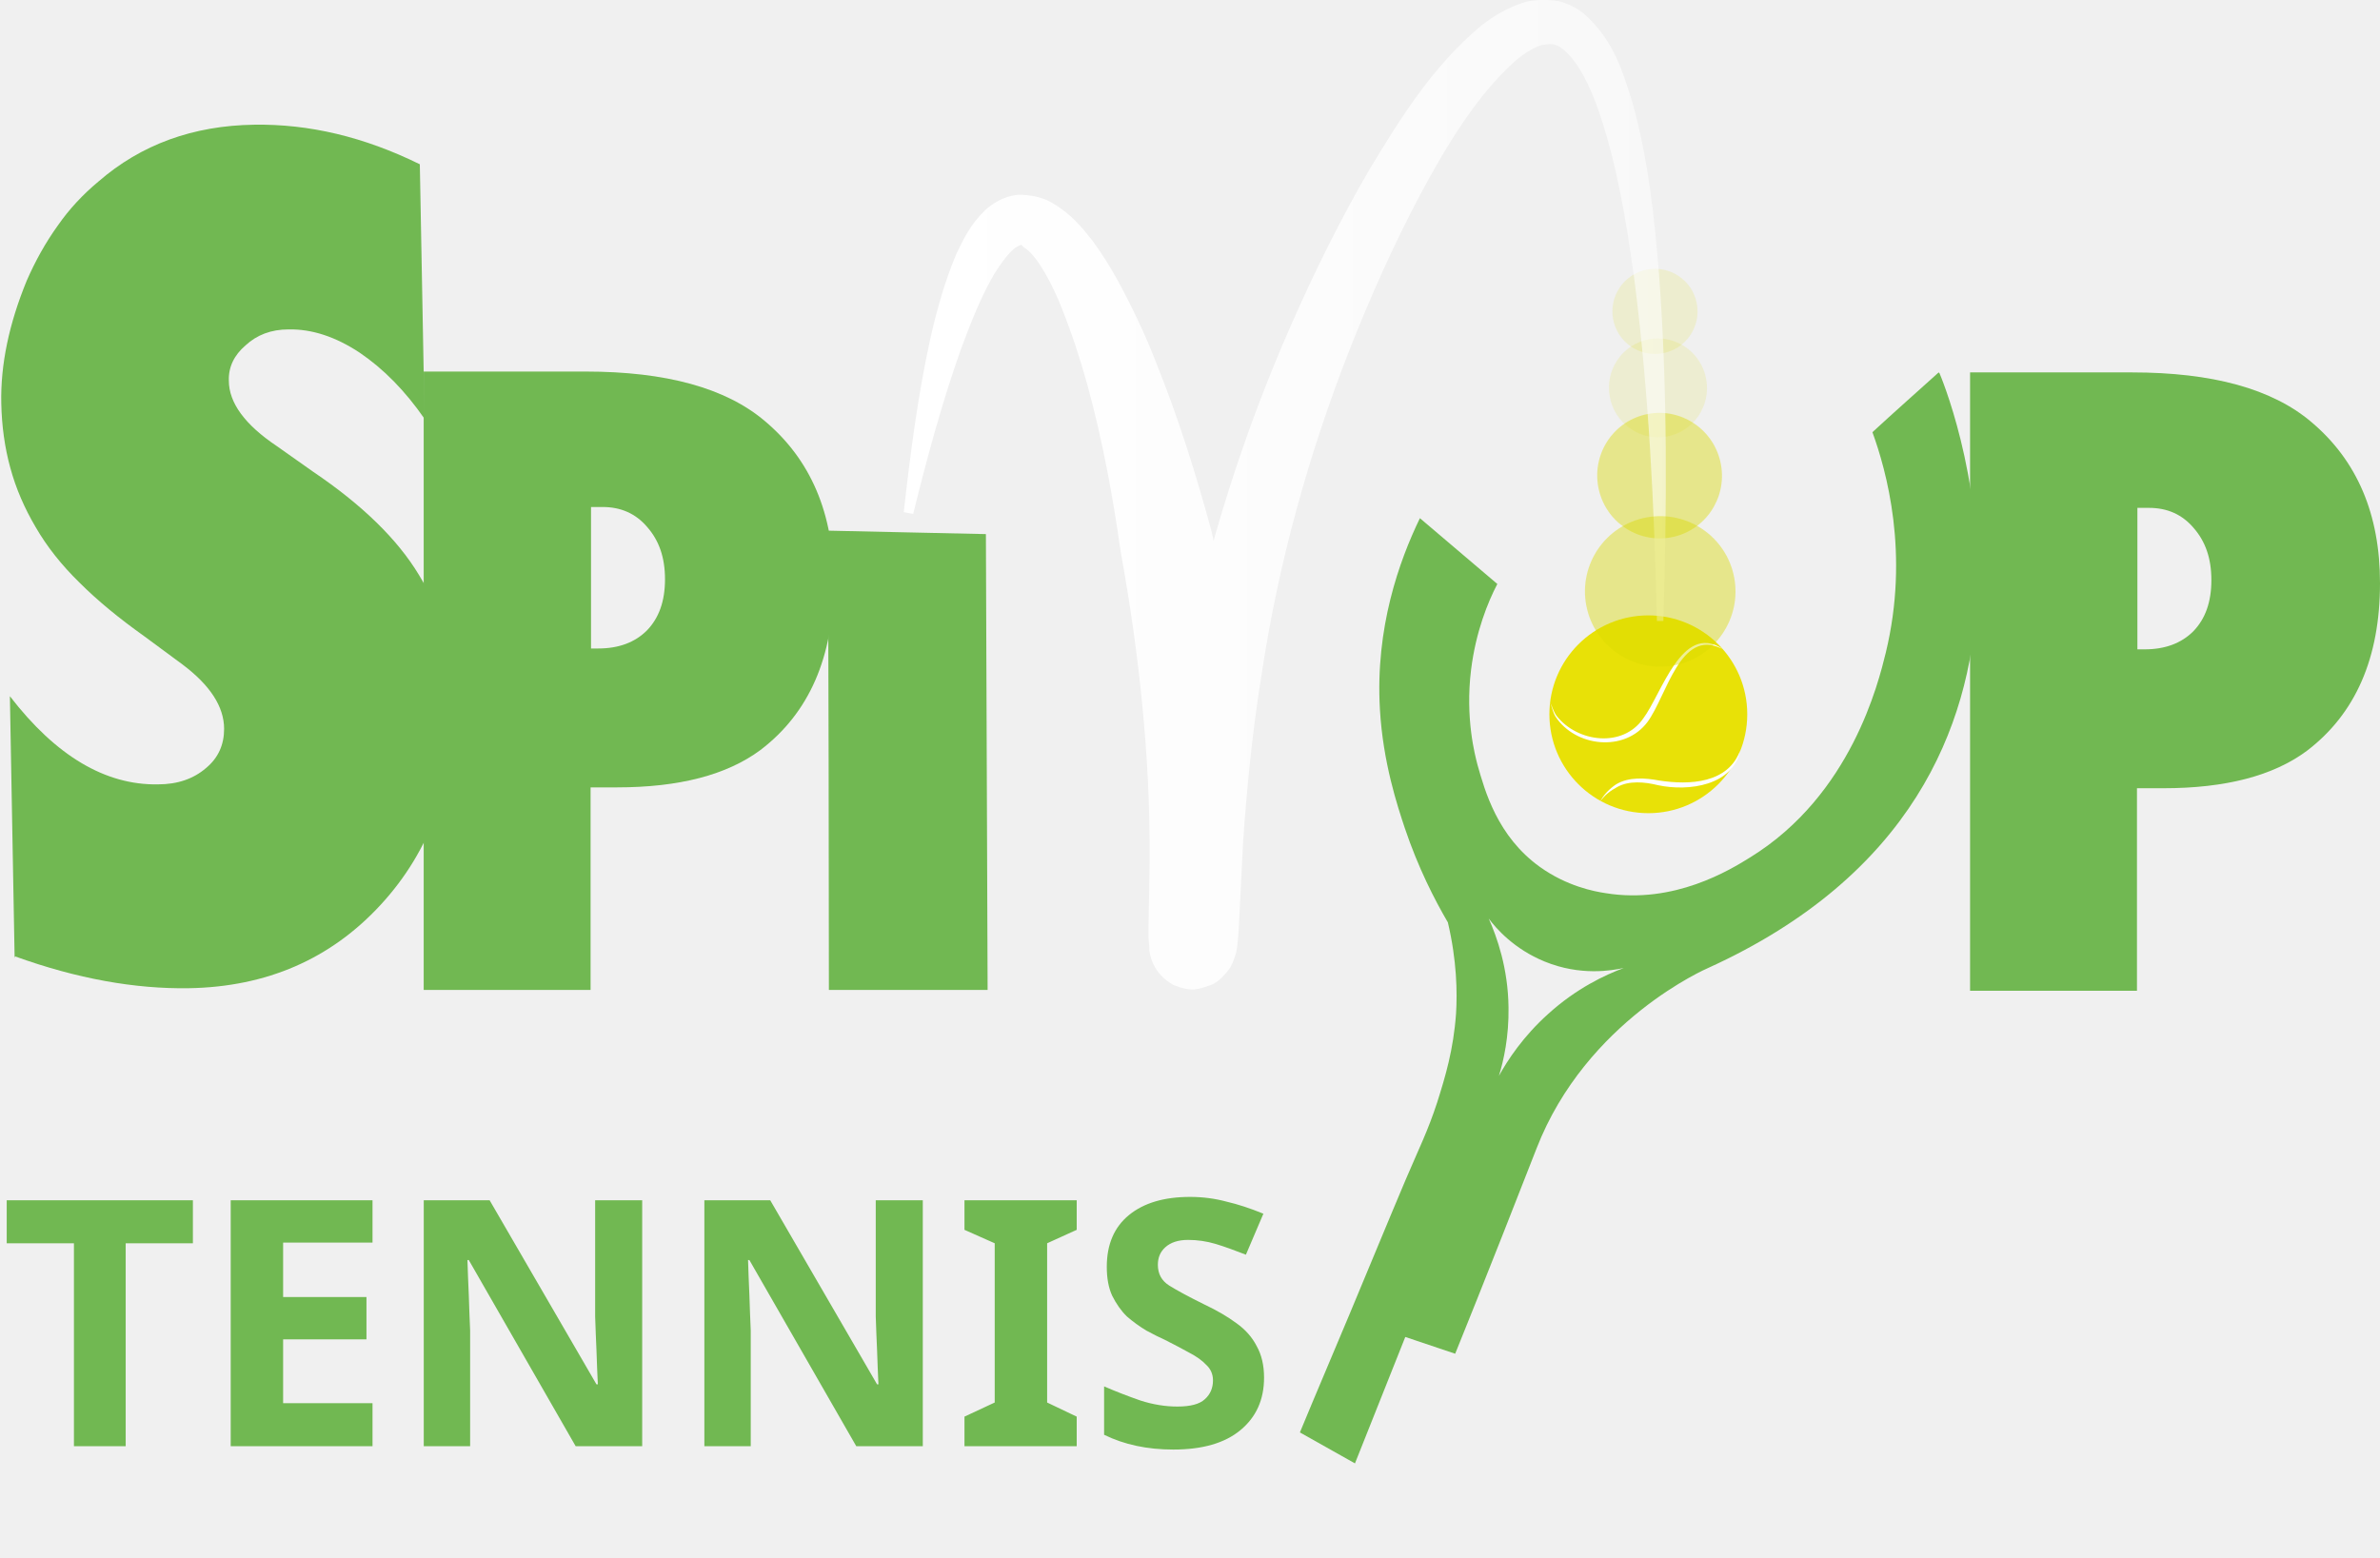
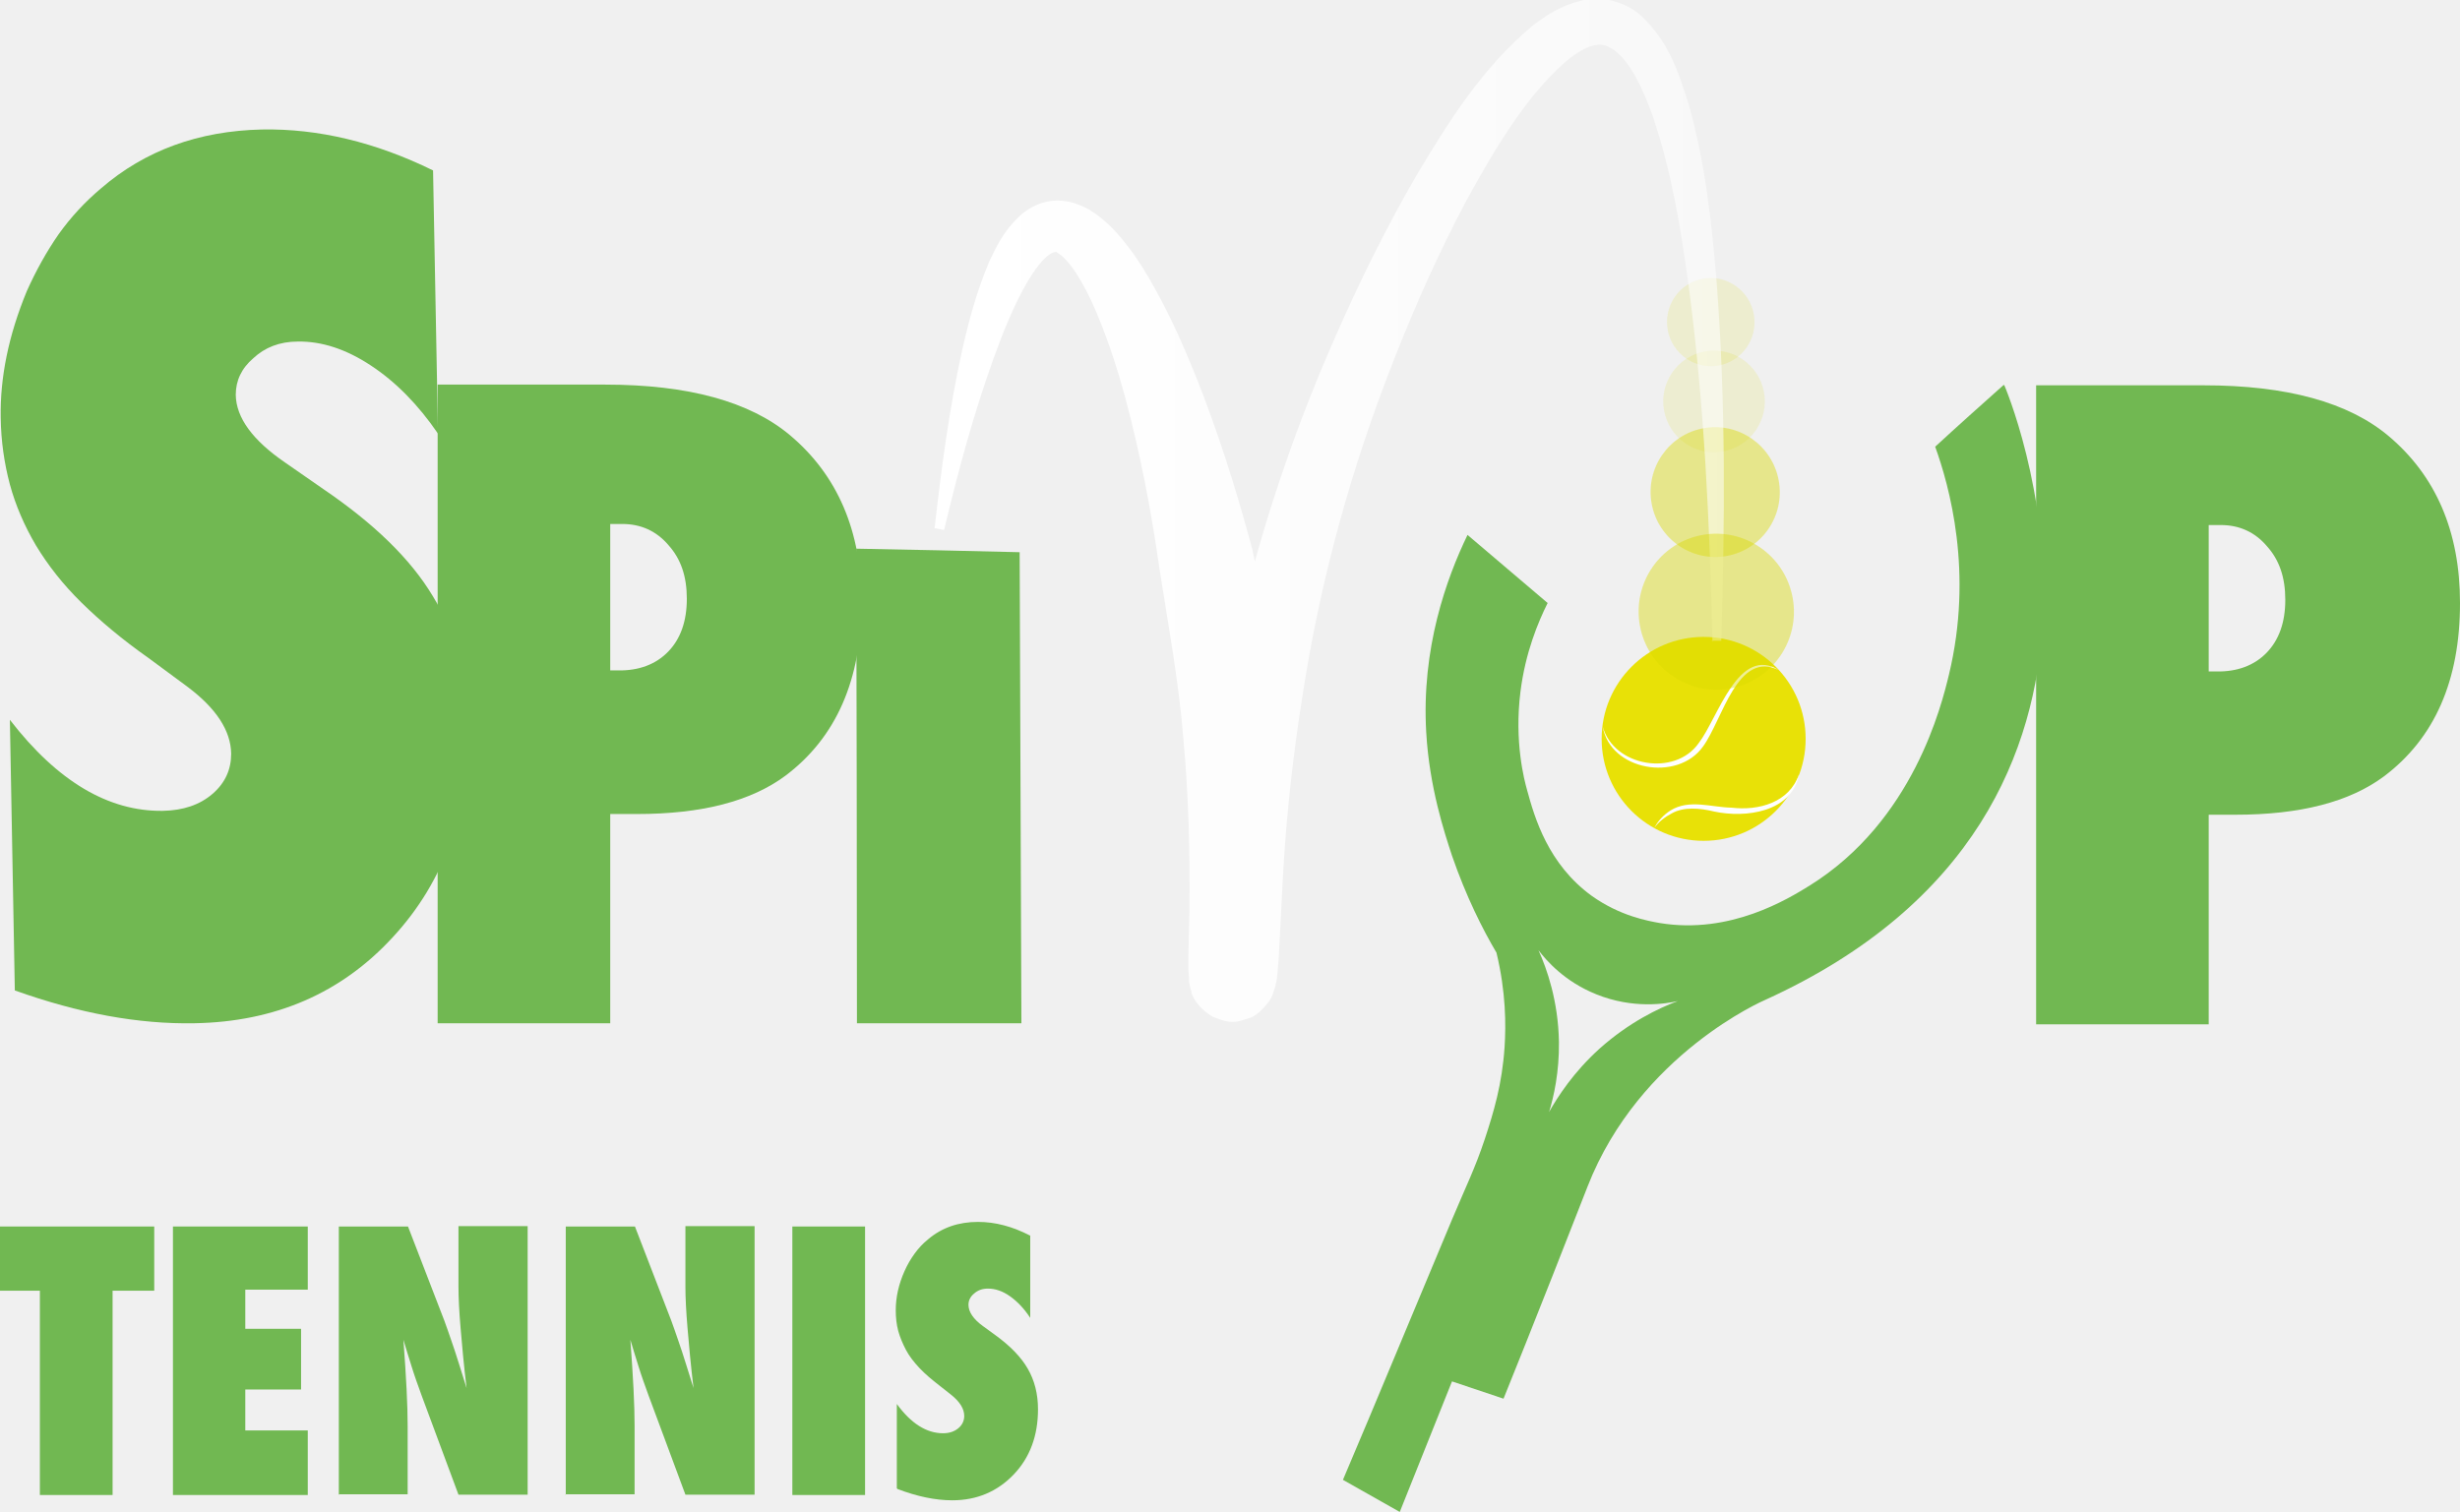
- <svg xmlns="http://www.w3.org/2000/svg" id="Livello_2" data-name="Livello 2" viewBox="0 0 55.33 36.22">
+ <svg xmlns="http://www.w3.org/2000/svg" id="Livello_2" data-name="Livello 2" viewBox="0 0 69.7 42.84">
  <defs>
    <style>
      .cls-1 {
-         font-family: Futura-CondensedExtraBold, Futura;
-         font-size: 8.02px;
-         font-weight: 700;
+         fill: #e8e107;
      }

-       .cls-1, .cls-2 {
+       .cls-2 {
+         fill: #fff;
+       }
+ 
+       .cls-3 {
        fill: #71b852;
      }

-       .cls-3 {
-         fill: #e8e107;
-       }
- 
      .cls-4 {
-         fill: #fff;
+         fill: url(#Sfumatura_senza_nome_101);
      }

      .cls-5 {
        opacity: .13;
      }

      .cls-5, .cls-6, .cls-7 {
        fill: #dada00;
      }

      .cls-6 {
        opacity: .14;
      }

      .cls-7 {
        opacity: .42;
      }
- 
-       .cls-8 {
-         fill: url(#Sfumatura_senza_nome_95);
-       }
    </style>
-     <linearGradient id="Sfumatura_senza_nome_95" data-name="Sfumatura senza nome 95" x1="20.03" y1="11.51" x2="39.74" y2="11.51" gradientUnits="userSpaceOnUse">
+     <linearGradient id="Sfumatura_senza_nome_101" data-name="Sfumatura senza nome 101" x1="25.26" y1="14.48" x2="50.04" y2="14.48" gradientUnits="userSpaceOnUse">
      <stop offset="0" stop-color="#fff" />
      <stop offset=".14" stop-color="#fff" stop-opacity=".97" />
      <stop offset=".35" stop-color="#fff" stop-opacity=".89" />
      <stop offset=".61" stop-color="#fff" stop-opacity=".75" />
      <stop offset=".9" stop-color="#fff" stop-opacity=".57" />
      <stop offset="1" stop-color="#fff" stop-opacity=".5" />
    </linearGradient>
  </defs>
  <g id="Livello_1-2" data-name="Livello 1">
    <g>
-       <path class="cls-2" d="M.34,22.28l-.11-6.09c1.07,1.39,2.22,2.07,3.44,2.05,.46,0,.83-.13,1.12-.38,.29-.24,.42-.55,.42-.91,0-.52-.33-1.02-.97-1.5l-.88-.65c-.59-.42-1.09-.83-1.51-1.25-.42-.41-.76-.84-1.02-1.29-.26-.44-.46-.9-.59-1.38-.13-.47-.2-.98-.21-1.5-.02-.9,.18-1.85,.59-2.85,.2-.46,.44-.89,.72-1.28,.27-.39,.59-.73,.95-1.03,.99-.86,2.2-1.3,3.62-1.32,1.27-.02,2.55,.28,3.85,.92l.11,5.92c-.45-.65-.95-1.16-1.51-1.54-.56-.37-1.11-.55-1.65-.54-.41,0-.74,.13-1,.37-.27,.23-.4,.51-.39,.82,0,.52,.38,1.03,1.11,1.52l.85,.6c1.14,.77,1.96,1.57,2.46,2.4,.51,.83,.77,1.8,.8,2.92,.04,1.91-.53,3.49-1.69,4.75-1.16,1.26-2.65,1.91-4.46,1.94-1.25,.02-2.6-.22-4.04-.74Z" />
-       <path class="cls-2" d="M13.73,23.02h-3.88V8.64h3.76c1.87,0,3.26,.38,4.17,1.15,1.07,.9,1.6,2.15,1.6,3.75,0,1.74-.57,3.04-1.7,3.9-.78,.58-1.89,.87-3.34,.87h-.61v4.71Zm0-7.94h.18c.47,0,.85-.14,1.13-.42,.28-.29,.42-.68,.42-1.19s-.14-.9-.41-1.21c-.27-.32-.62-.47-1.04-.47h-.27v3.3Z" />
-       <path class="cls-2" d="M22.97,23.02h-3.7c0-3.56-.01-7.12-.02-10.68,1.22,.03,2.45,.05,3.67,.08,.01,3.53,.03,7.07,.04,10.6Z" />
-       <path class="cls-2" d="M45.07,8.66c-.51,.46-1.03,.92-1.54,1.39,.32,.88,.87,2.82,.31,5.13-.17,.69-.8,3.3-3.14,4.75-.48,.3-1.78,1.1-3.37,.84-.27-.04-.9-.16-1.53-.61-.99-.71-1.28-1.77-1.45-2.37-.06-.23-.29-1.09-.15-2.22,.11-.88,.39-1.57,.61-1.99-.6-.51-1.2-1.02-1.8-1.53-.48,.99-1.04,2.55-.93,4.44,.07,1.24,.41,2.26,.58,2.77,.31,.92,.69,1.66,1,2.19,.21,.89,.22,1.63,.19,2.12-.06,.84-.25,1.47-.44,2.07-.22,.67-.41,1.04-.73,1.79-.44,1.04-.87,2.09-1.31,3.14-.38,.91-.77,1.82-1.15,2.74l1.28,.72,1.17-2.94,1.16,.39s.72-1.77,1.89-4.77c1.16-2.99,3.99-4.2,3.99-4.2,9.48-4.31,5.38-13.83,5.38-13.83Zm-10.23,16.38c.12-.38,.24-.94,.23-1.61-.01-.92-.27-1.64-.46-2.07,.17,.23,.59,.71,1.3,1,.83,.34,1.56,.21,1.84,.15-.43,.16-1.1,.47-1.76,1.07-.58,.52-.94,1.07-1.15,1.45Z" />
-       <path class="cls-2" d="M49.68,23.04h-3.88V8.66h3.76c1.87,0,3.26,.38,4.17,1.15,1.07,.9,1.6,2.15,1.6,3.75,0,1.74-.57,3.04-1.7,3.9-.78,.58-1.89,.87-3.34,.87h-.61v4.71Zm0-7.94h.18c.47,0,.85-.14,1.13-.42,.28-.29,.42-.68,.42-1.19s-.14-.9-.41-1.21c-.27-.32-.62-.47-1.04-.47h-.27v3.3Z" />
+       <path class="cls-3" d="M.42,28.07l-.14-7.67c1.35,1.75,2.8,2.6,4.33,2.58,.58-.01,1.05-.17,1.41-.48,.36-.31,.53-.69,.53-1.14-.01-.65-.42-1.28-1.23-1.89l-1.11-.82c-.74-.52-1.37-1.05-1.9-1.57-.53-.52-.95-1.06-1.29-1.62-.33-.56-.58-1.14-.74-1.73-.16-.6-.25-1.23-.26-1.89-.02-1.14,.22-2.33,.74-3.59,.26-.58,.56-1.12,.9-1.61,.35-.49,.75-.92,1.2-1.3,1.25-1.08,2.77-1.63,4.56-1.67,1.6-.03,3.22,.36,4.85,1.16l.14,7.46c-.56-.82-1.2-1.47-1.9-1.93-.71-.47-1.4-.69-2.07-.68-.52,0-.94,.17-1.26,.47-.34,.29-.5,.64-.5,1.04,.01,.65,.48,1.29,1.4,1.92l1.08,.75c1.44,.98,2.47,1.98,3.1,3.03,.64,1.04,.98,2.27,1,3.68,.04,2.4-.66,4.4-2.13,5.99-1.46,1.59-3.34,2.4-5.62,2.44-1.58,.03-3.27-.28-5.09-.93Z" />
+       <path class="cls-3" d="M17.29,29h-4.89V10.9h4.74c2.36,0,4.11,.48,5.25,1.44,1.34,1.13,2.02,2.71,2.02,4.73,0,2.2-.72,3.83-2.15,4.91-.98,.73-2.38,1.09-4.21,1.09h-.76v5.93Zm0-10h.22c.59,.01,1.07-.17,1.42-.53,.35-.36,.53-.86,.53-1.5s-.17-1.13-.52-1.52c-.34-.4-.78-.6-1.31-.6h-.34v4.15Z" />
+       <path class="cls-3" d="M28.94,29h-4.66c0-4.48-.01-8.97-.02-13.45,1.54,.03,3.09,.06,4.63,.1,.02,4.45,.03,8.9,.05,13.36Z" />
+       <path class="cls-3" d="M56.77,10.91c-.65,.58-1.3,1.16-1.94,1.75,.4,1.11,1.09,3.56,.39,6.46-.21,.87-1.01,4.15-3.95,5.98-.6,.37-2.24,1.39-4.24,1.06-.34-.06-1.13-.2-1.93-.77-1.24-.9-1.62-2.22-1.83-2.99-.08-.28-.37-1.37-.19-2.8,.14-1.11,.5-1.97,.77-2.51-.76-.64-1.51-1.29-2.27-1.93-.6,1.24-1.31,3.22-1.17,5.6,.09,1.56,.52,2.85,.73,3.49,.4,1.16,.87,2.09,1.26,2.75,.27,1.12,.27,2.05,.23,2.67-.07,1.06-.31,1.85-.56,2.61-.28,.84-.52,1.31-.92,2.26-.55,1.32-1.1,2.64-1.65,3.95-.48,1.15-.96,2.3-1.45,3.45l1.61,.91,1.48-3.7,1.46,.49s.91-2.24,2.38-6.01c1.47-3.77,5.03-5.29,5.03-5.29,11.95-5.43,6.78-17.42,6.78-17.42Zm-12.89,20.64c.15-.48,.3-1.18,.29-2.02-.02-1.16-.34-2.07-.58-2.6,.22,.29,.74,.89,1.64,1.25,1.04,.42,1.97,.27,2.31,.19-.54,.2-1.38,.6-2.22,1.35-.73,.66-1.18,1.35-1.45,1.83Z" />
+       <path class="cls-3" d="M62.58,29.03h-4.89V10.92h4.74c2.36,0,4.11,.48,5.25,1.44,1.34,1.13,2.02,2.71,2.02,4.73,0,2.2-.72,3.83-2.15,4.91-.98,.73-2.38,1.09-4.21,1.09h-.76v5.93Zm0-10h.22c.59,.01,1.07-.17,1.42-.53,.35-.36,.53-.86,.53-1.5s-.17-1.13-.52-1.52c-.34-.4-.78-.6-1.31-.6h-.34v4.15Z" />
      <g>
-         <circle class="cls-3" cx="38.32" cy="16.61" r="2.3" />
-         <path class="cls-4" d="M40.02,15.08c-.96-.47-1.27,1.1-1.72,1.71-.53,.71-1.68,.58-2.14-.13-.06-.1-.08-.22-.12-.32,.05,.1,.08,.22,.15,.31,.48,.61,1.53,.75,2.01,.06,.43-.57,.9-2.23,1.83-1.63h0Z" />
-         <path class="cls-4" d="M40.46,17.43c-.16,.84-1.2,.98-1.91,.83-.32-.08-.68-.11-.95,.04-.15,.08-.3,.19-.4,.34,.08-.16,.22-.3,.37-.4,.3-.18,.68-.15,1-.09,.71,.11,1.61,.07,1.89-.71h0Z" />
+         <circle class="cls-1" cx="48.27" cy="20.94" r="2.89" />
+         <path class="cls-2" d="M50.42,19c-1.2-.6-1.61,1.4-2.17,2.16-.72,1.01-2.63,.68-2.84-.57,.31,1.14,2.05,1.43,2.72,.47,.55-.71,1.13-2.82,2.3-2.05h0Z" />
+         <path class="cls-2" d="M50.97,21.96c-.21,1.06-1.51,1.23-2.4,1.04-.41-.1-.86-.14-1.2,.05-.19,.1-.38,.24-.5,.42,.1-.2,.27-.38,.46-.5,.53-.33,1.16-.09,1.73-.08,.77,.09,1.63-.14,1.91-.94h0Z" />
      </g>
-       <text class="cls-1" transform="translate(0 33.63)">
-         <tspan x="0" y="0">TENNIS</tspan>
-       </text>
-       <ellipse class="cls-7" cx="38.58" cy="11.06" rx="1.45" ry="1.46" transform="translate(-1.36 7.14) rotate(-10.39)" />
-       <ellipse class="cls-5" cx="38.55" cy="9.02" rx="1.14" ry="1.15" transform="translate(-1 7.1) rotate(-10.39)" />
-       <circle class="cls-6" cx="38.48" cy="7.24" r=".99" transform="translate(-.68 7.06) rotate(-10.39)" />
-       <path class="cls-8" d="M38.52,14.44c-.06-2.67-.19-5.34-.53-7.98-.18-1.31-.4-2.63-.81-3.84-.2-.59-.49-1.2-.85-1.48-.18-.15-.31-.12-.5-.09-.2,.07-.43,.21-.64,.4-.88,.8-1.57,1.95-2.18,3.09-.61,1.15-1.15,2.36-1.63,3.58-.96,2.45-1.66,4.97-2.05,7.56-.21,1.29-.34,2.59-.43,3.9l-.1,1.99-.02,.28-.02,.17-.02,.12-.02,.07s-.04,.13-.07,.19l-.05,.1s-.22,.33-.46,.41c-.29,.09-.4,.17-.85,0-.46-.25-.53-.66-.51-.57-.03-.07-.06-.22-.06-.23v-.09s-.02-.2-.02-.2v-.28s.02-1,.02-1c.06-2.62-.21-5.2-.67-7.73-.18-1.28-.42-2.57-.76-3.82-.17-.62-.37-1.23-.6-1.81-.22-.56-.55-1.18-.83-1.39-.16-.09-.05-.14-.24-.04-.16,.11-.34,.36-.5,.61-.31,.53-.55,1.14-.78,1.76-.44,1.24-.79,2.53-1.11,3.83l-.22-.04c.15-1.33,.32-2.67,.61-4,.15-.67,.33-1.33,.61-2,.16-.33,.32-.68,.66-1.01,.17-.16,.43-.33,.76-.37,.31-.01,.63,.07,.83,.2,.44,.26,.68,.57,.92,.87,.22,.3,.42,.62,.59,.93,.34,.63,.64,1.26,.89,1.91,.52,1.29,.93,2.6,1.29,3.93,.61,2.71,.66,5.51,.55,8.23l-.05,1v.22s0,.06-.01,.05v-.02s-.02-.12-.05-.17c.03,.1-.04-.3-.49-.54-.45-.16-.54-.1-.83-.01-.23,.07-.45,.41-.43,.39l-.04,.07s-.04,.12-.05,.13h0s0,.03,0,.01v-.08s.03-.22,.03-.22l.17-2.01c.13-1.36,.32-2.71,.58-4.05,.52-2.68,1.37-5.32,2.46-7.8,.55-1.25,1.15-2.47,1.84-3.65,.71-1.17,1.43-2.35,2.58-3.32,.3-.23,.65-.45,1.09-.57,.22-.04,.5-.04,.73,0,.25,.07,.47,.19,.63,.34,.65,.61,.85,1.31,1.06,1.98,.38,1.35,.52,2.69,.63,4.04,.2,2.69,.18,5.37,.1,8.05h-.22Z" />
-       <ellipse class="cls-7" cx="38.6" cy="13.75" rx="1.75" ry="1.75" transform="translate(-1.85 7.19) rotate(-10.39)" />
+       <g>
+         <path class="cls-3" d="M3.19,42.37H1.13v-5.79H0v-1.82H4.37v1.82h-1.18v5.79Z" />
+         <path class="cls-3" d="M4.9,42.37v-7.61h3.82v1.79h-1.77v1.11h1.58v1.72h-1.58v1.16h1.77v1.83h-3.82Z" />
+         <path class="cls-3" d="M9.6,42.37v-7.61h1.96l1.03,2.67c.06,.16,.12,.34,.19,.54s.15,.44,.23,.7l.21,.67c-.08-.66-.13-1.23-.17-1.7-.04-.47-.06-.86-.06-1.18v-1.71h1.96v7.61h-1.96l-1.04-2.8c-.11-.3-.21-.58-.29-.84s-.16-.51-.23-.75c.04,.54,.07,1,.09,1.4s.03,.75,.03,1.04v1.94h-1.96Z" />
+         <path class="cls-3" d="M16.03,42.37v-7.61h1.96l1.03,2.67c.06,.16,.12,.34,.19,.54s.15,.44,.23,.7l.21,.67c-.08-.66-.13-1.23-.17-1.7-.04-.47-.06-.86-.06-1.18v-1.71h1.96v7.61h-1.96l-1.04-2.8c-.11-.3-.21-.58-.29-.84s-.16-.51-.23-.75c.04,.54,.07,1,.09,1.4s.03,.75,.03,1.04v1.94h-1.96Z" />
+         <path class="cls-3" d="M24.51,42.37h-2.06v-7.61h2.06v7.61Z" />
+         <path class="cls-3" d="M25.41,42.18v-2.39c.4,.55,.84,.83,1.31,.83,.18,0,.32-.05,.43-.14,.11-.09,.17-.21,.17-.35,0-.2-.12-.4-.37-.6l-.33-.26c-.22-.17-.41-.33-.57-.5-.16-.17-.29-.34-.38-.51s-.17-.36-.22-.54c-.05-.19-.07-.38-.07-.59,0-.36,.08-.73,.25-1.11,.08-.18,.18-.35,.29-.5,.11-.15,.23-.28,.38-.4,.39-.33,.86-.49,1.41-.49,.49,0,.98,.13,1.48,.39v2.33c-.17-.26-.36-.46-.57-.61-.21-.15-.42-.22-.63-.22-.16,0-.29,.05-.39,.14-.11,.09-.16,.2-.16,.32,0,.2,.14,.41,.42,.61l.33,.24c.43,.31,.74,.63,.93,.96,.19,.33,.29,.71,.29,1.15,0,.75-.23,1.37-.69,1.85s-1.04,.73-1.74,.73c-.48,0-1-.11-1.55-.32Z" />
+       </g>
+       <ellipse class="cls-7" cx="48.6" cy="13.94" rx="1.83" ry="1.84" transform="translate(-1.72 9) rotate(-10.39)" />
+       <ellipse class="cls-5" cx="48.56" cy="11.37" rx="1.44" ry="1.44" transform="translate(-1.25 8.95) rotate(-10.39)" />
+       <ellipse class="cls-6" cx="48.47" cy="9.13" rx="1.24" ry="1.25" transform="translate(-.85 8.89) rotate(-10.39)" />
+       <path class="cls-4" d="M48.52,18.19c-.08-3.36-.23-6.73-.67-10.05-.22-1.65-.5-3.31-1.02-4.84-.26-.74-.62-1.52-1.08-1.87-.23-.16-.39-.2-.64-.13-.25,.07-.55,.27-.82,.51-1.11,1-1.97,2.47-2.75,3.89-.77,1.45-1.45,2.97-2.05,4.51-1.22,3.09-2.09,6.27-2.59,9.53-.26,1.63-.44,3.27-.54,4.92l-.13,2.51-.03,.35-.02,.21-.03,.15-.02,.09s-.05,.16-.08,.24l-.06,.12s-.28,.42-.58,.52c-.35,.11-.5,.2-1.06-.04-.57-.35-.62-.79-.59-.69-.03-.09-.07-.27-.07-.29v-.11s-.02-.25-.02-.25v-.35s.03-1.26,.03-1.26c.02-1.65-.02-3.29-.17-4.92-.13-1.63-.43-3.22-.68-4.83-.23-1.62-.54-3.24-.96-4.81-.21-.78-.46-1.56-.76-2.29-.28-.7-.69-1.47-1.06-1.77l-.14-.1s-.07-.01-.18,.06c-.21,.14-.44,.45-.63,.77-.39,.67-.7,1.44-.98,2.22-.56,1.56-1,3.19-1.39,4.83l-.27-.05c.19-1.68,.41-3.36,.78-5.04,.19-.84,.41-1.67,.77-2.52,.2-.42,.4-.85,.83-1.26,.21-.2,.53-.41,.95-.46,.41-.04,.78,.1,1.05,.25,.53,.33,.85,.72,1.14,1.1,.29,.38,.52,.77,.74,1.17,.44,.79,.79,1.59,1.12,2.4,.65,1.62,1.17,3.27,1.62,4.95,.77,3.41,.83,6.93,.69,10.36l-.07,1.26v.28s-.01,.08-.01,.07v-.03s-.03-.15-.06-.21c.02,.11-.01-.32-.58-.66-.56-.22-.69-.14-1.03-.04-.29,.09-.55,.49-.55,.49l-.05,.09s-.05,.15-.06,.16h0s0,.03,0,.01v-.1s.04-.28,.04-.28l.22-2.53c.17-1.71,.41-3.41,.73-5.1,.65-3.38,1.72-6.7,3.1-9.82,.69-1.57,1.45-3.11,2.32-4.6,.89-1.48,1.8-2.96,3.25-4.18,.38-.29,.8-.57,1.37-.71,.56-.17,1.31,.05,1.71,.43,.82,.77,1.07,1.65,1.34,2.49,.48,1.69,.66,3.39,.8,5.08,.26,3.39,.23,6.76,.13,10.14h-.27Z" />
+       <ellipse class="cls-7" cx="48.63" cy="17.33" rx="2.2" ry="2.21" transform="translate(-2.33 9.06) rotate(-10.39)" />
    </g>
  </g>
</svg>
